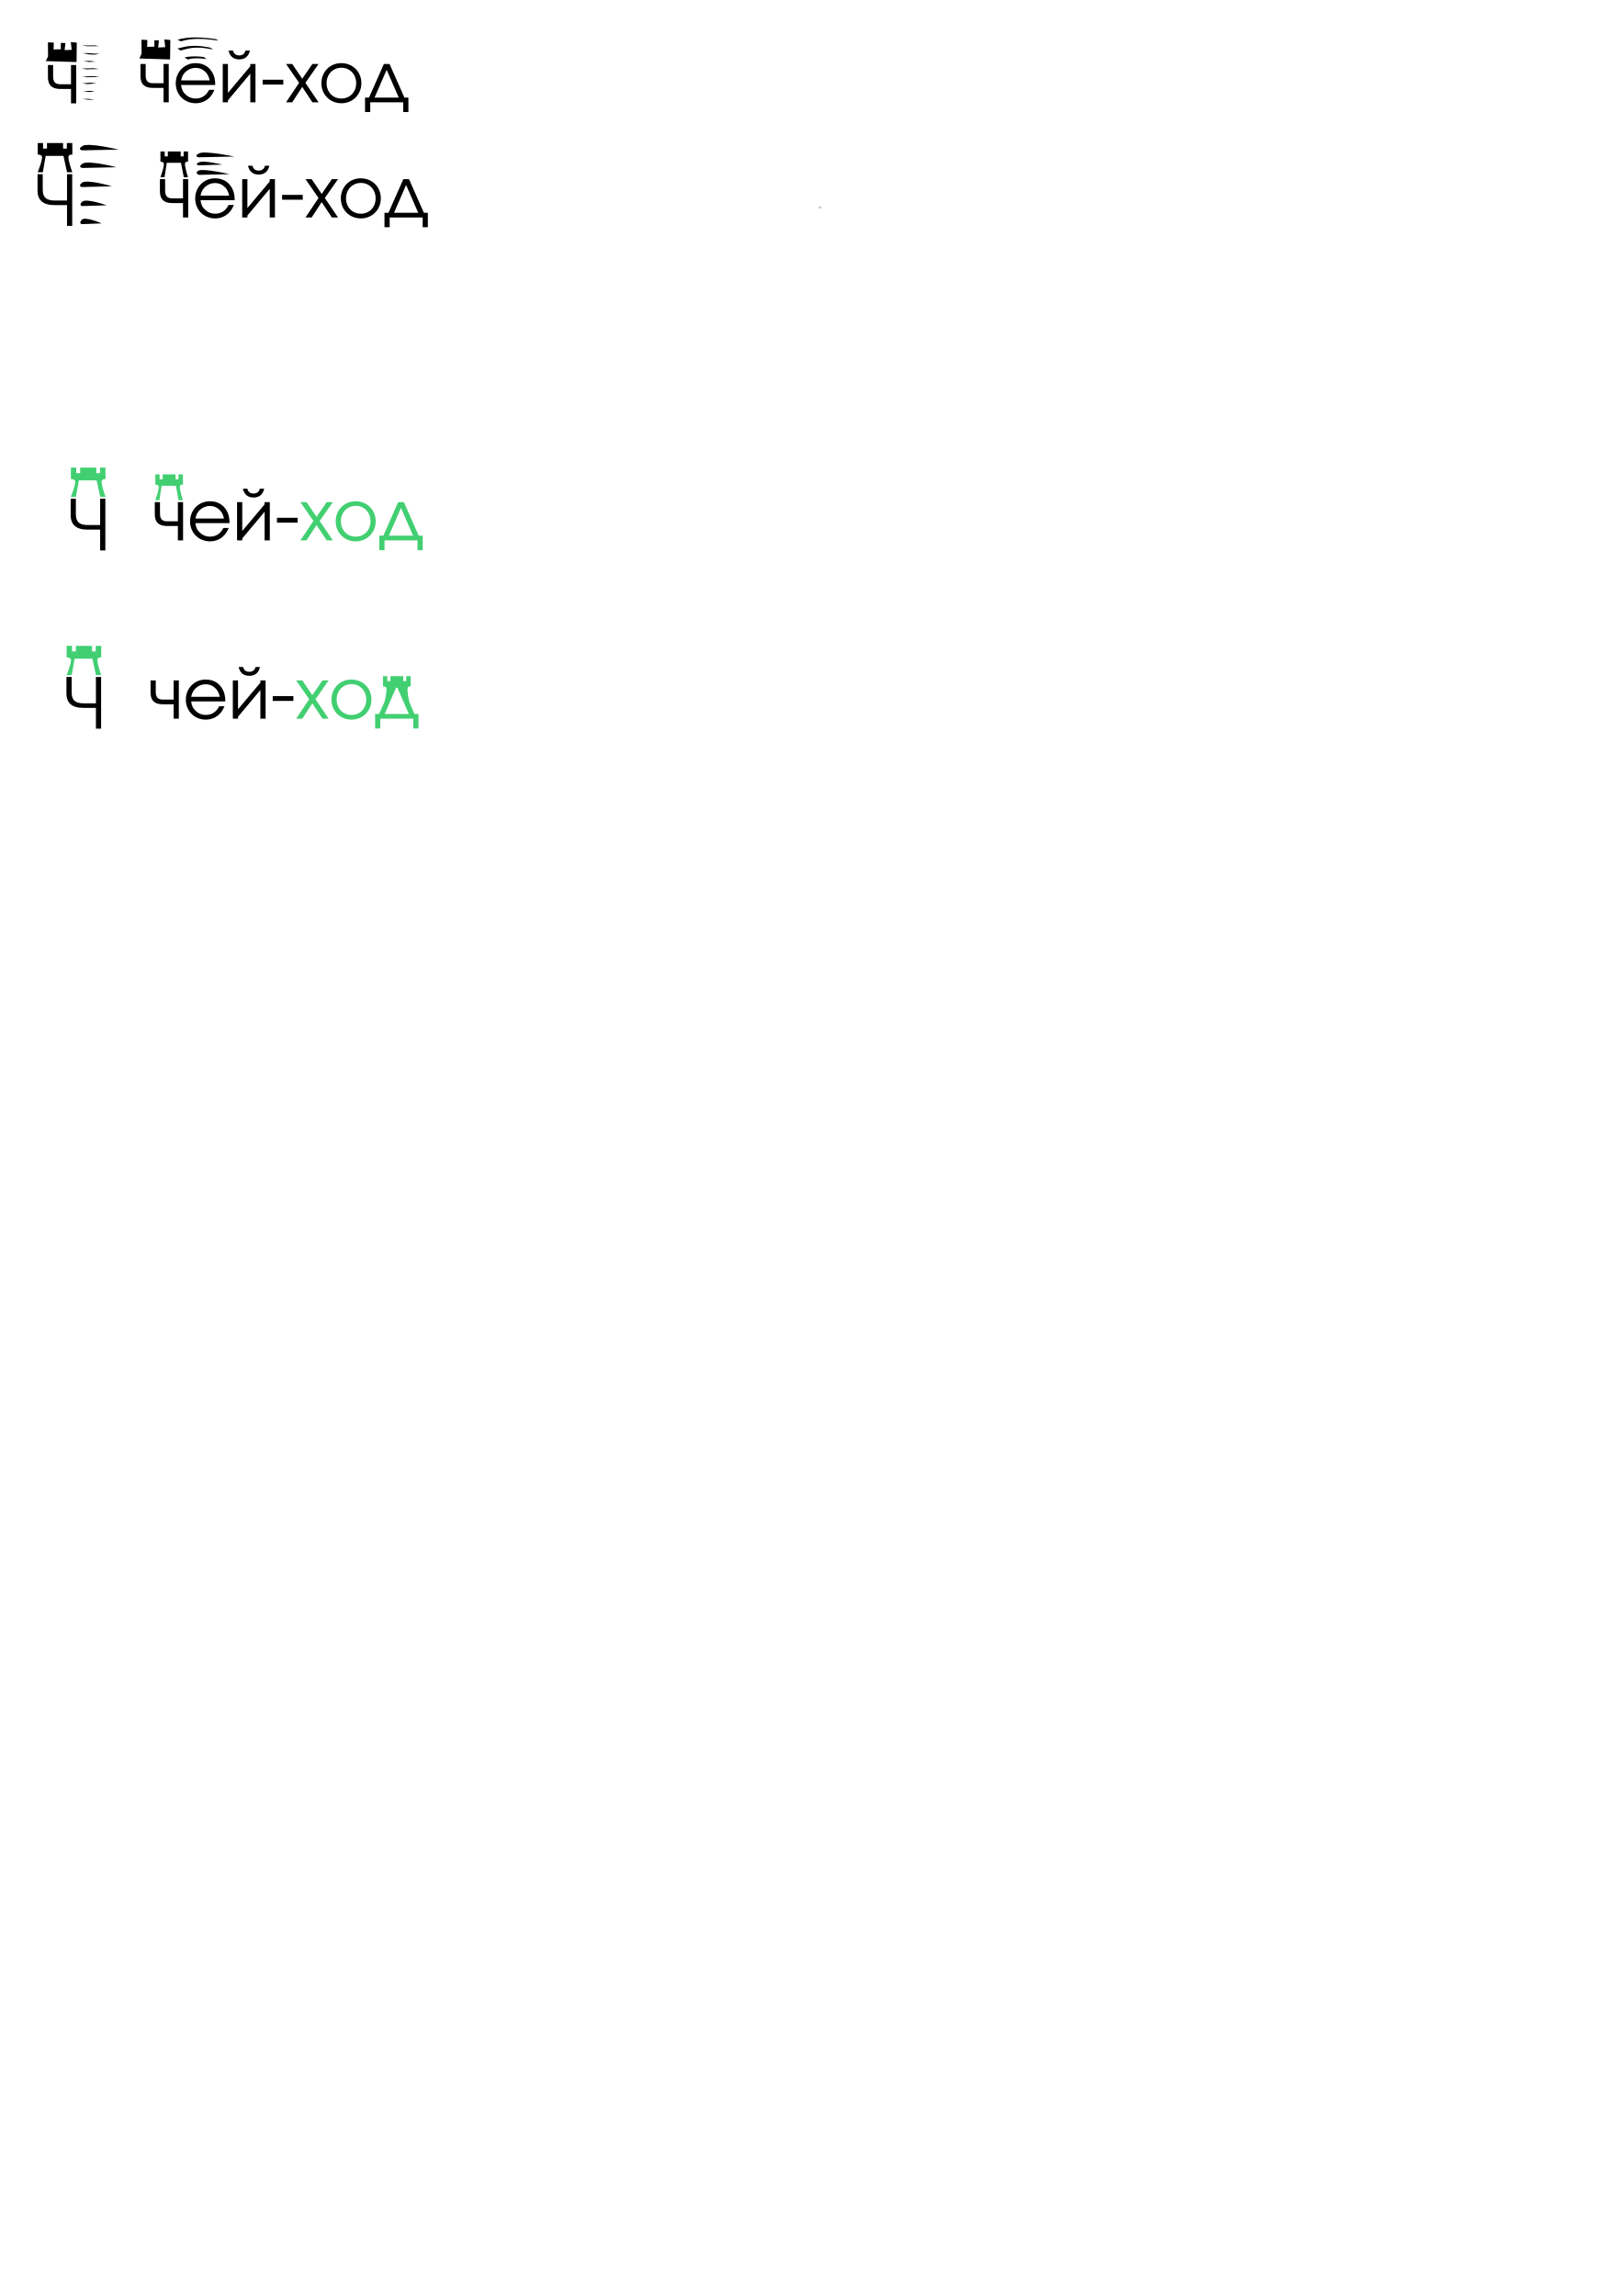
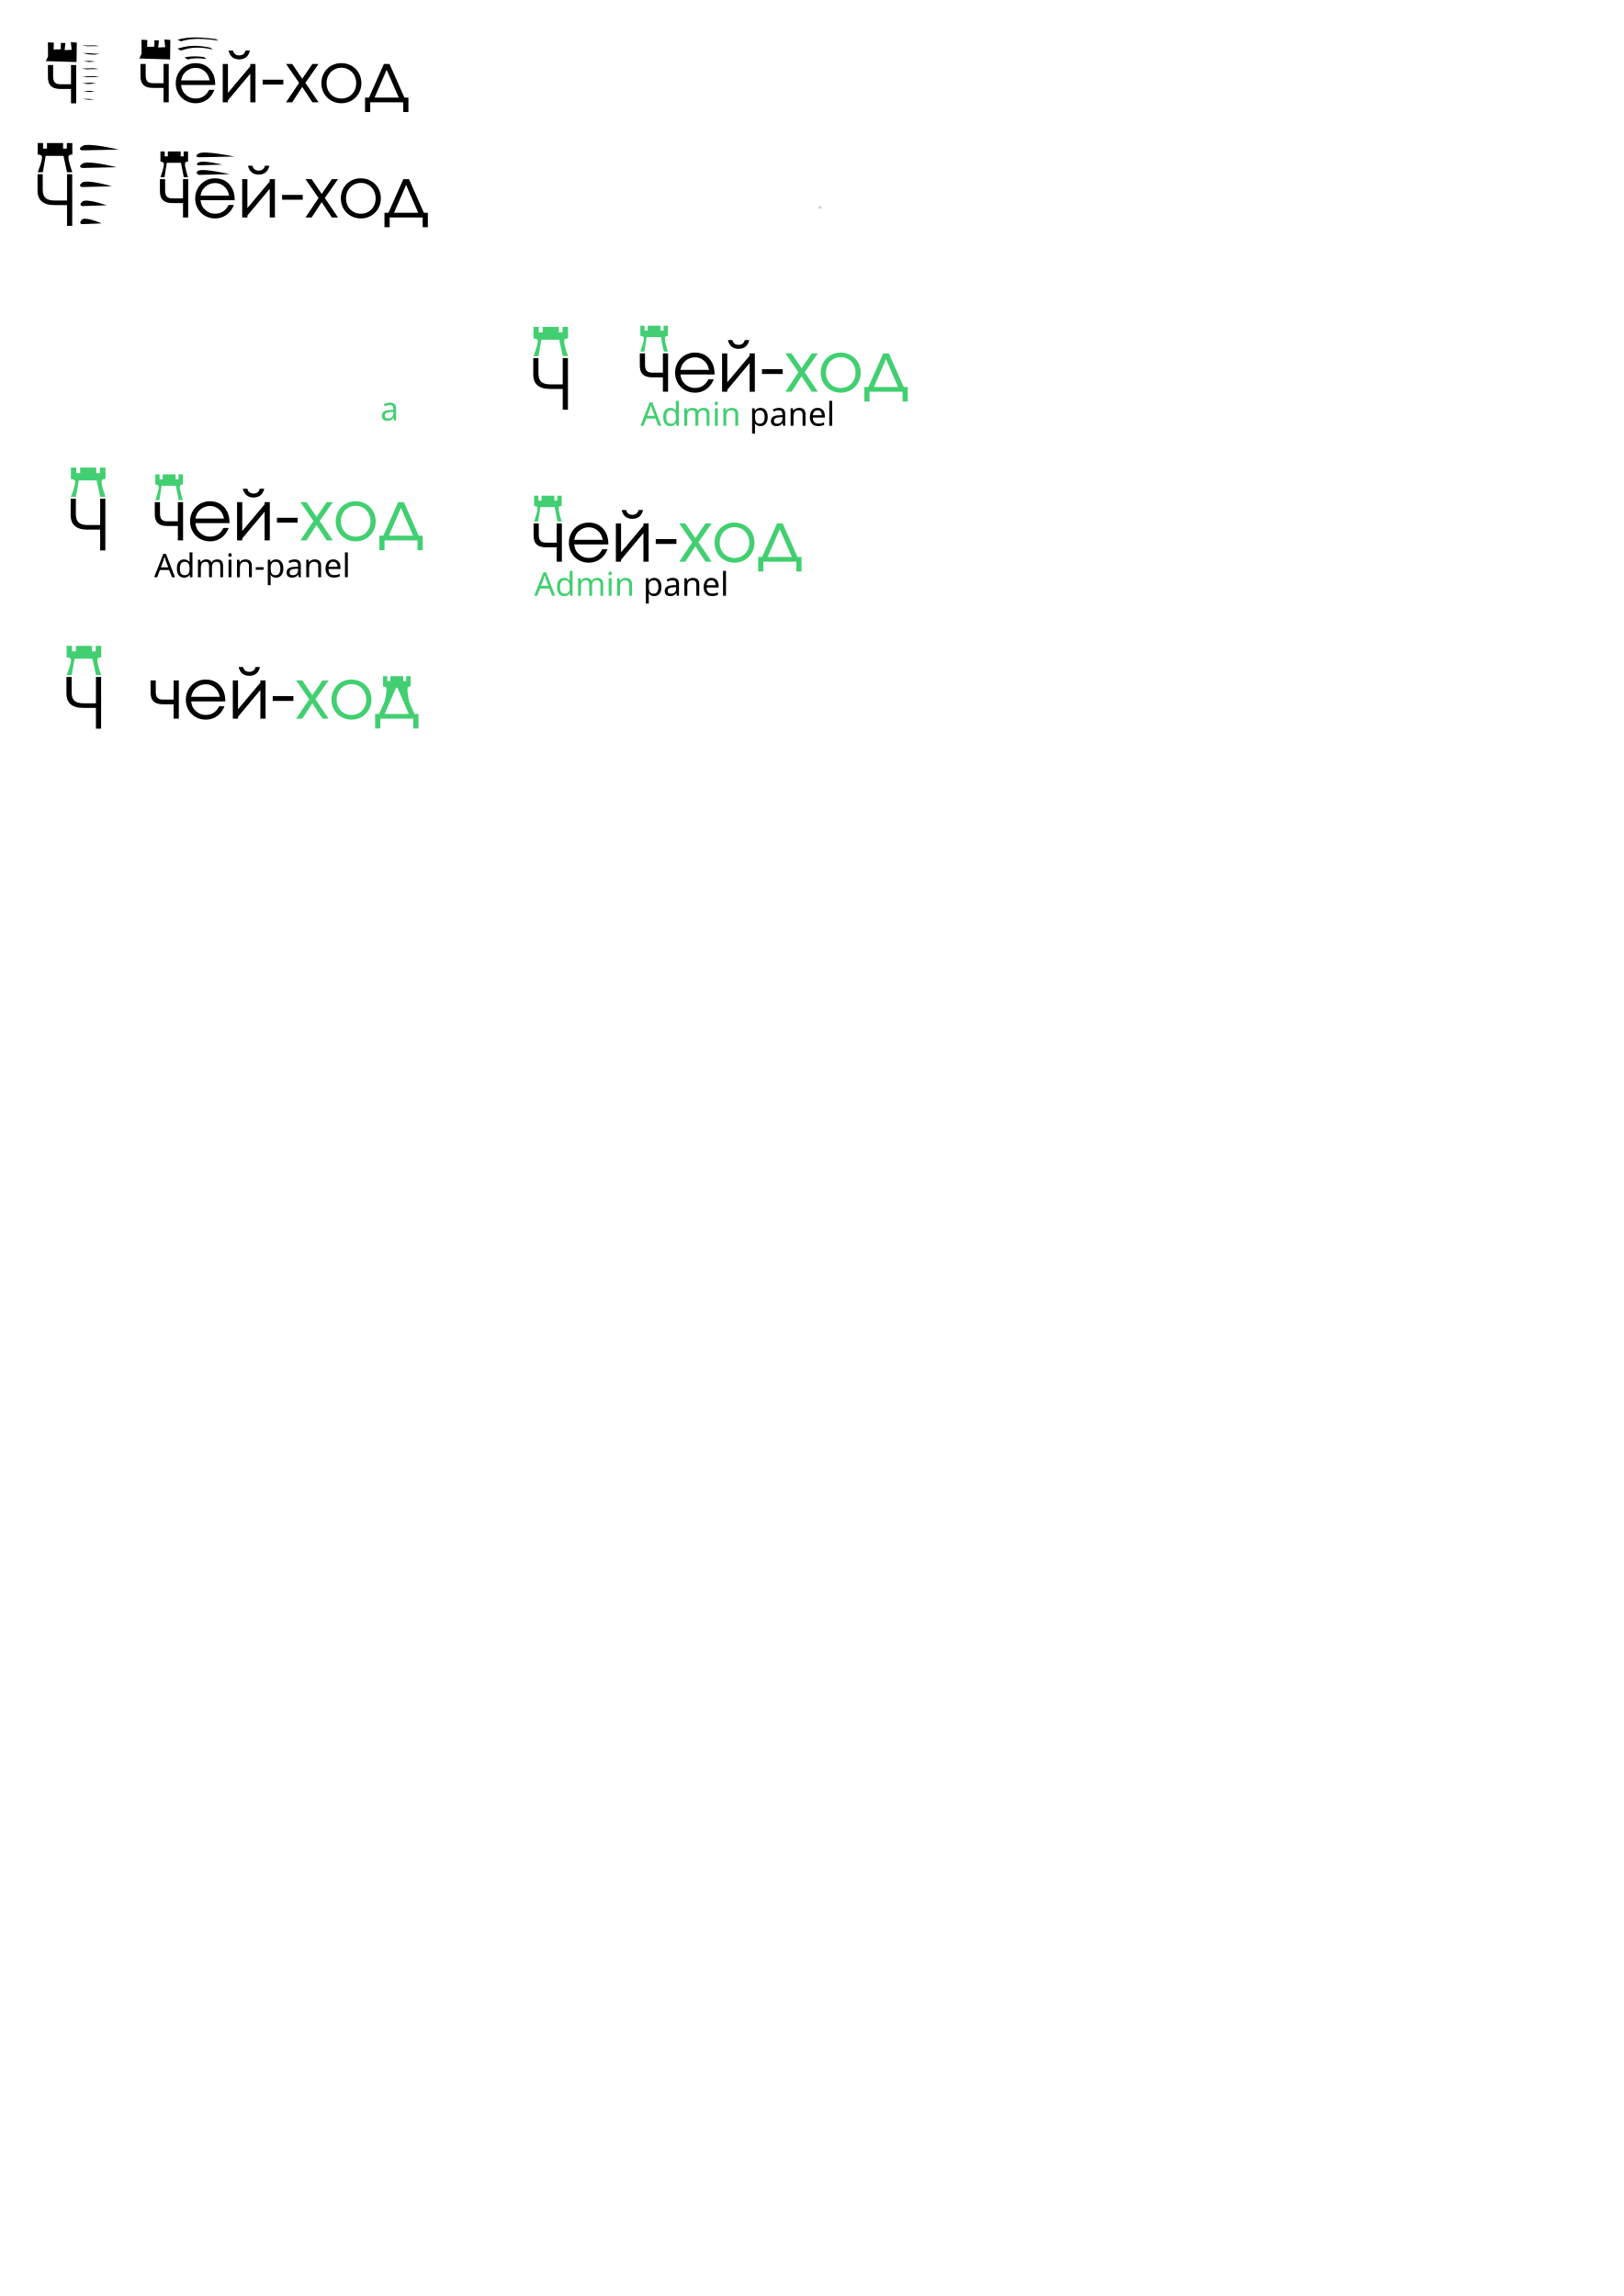
- <svg xmlns="http://www.w3.org/2000/svg" width="210mm" height="297mm" viewBox="0 0 210 297" version="1.1" id="svg5">
+ <svg xmlns="http://www.w3.org/2000/svg" width="210mm" height="297mm" viewBox="0 0 210 297" version="1.1" id="svg5" xml:space="preserve">
  <defs id="defs2" />
  <g id="layer1">
    <text xml:space="preserve" style="font-size:9.878px;fill:#000000;stroke-width:0.265" x="17.651" y="13.229" id="text113">
      <tspan id="tspan111" style="font-style:normal;font-variant:normal;font-weight:normal;font-stretch:normal;font-size:9.878px;font-family:'URW Gothic';-inkscape-font-specification:'URW Gothic';stroke-width:0.265" x="17.651" y="13.229">чей-ход</tspan>
    </text>
    <path style="fill:#000000;stroke-width:0.217" d="m 18.312,6.954 -0.016,-1.814 0.763,0.035 -0.029,0.883 0.93,-0.025 0.011,-0.829 0.59,0.024 -0.105,0.913 0.91,-0.037 -0.105,-0.998 0.767,0.065 -0.029,2.515 -3.979,-0.12 z" id="path284" />
    <path style="fill:#000000;stroke-width:0.334" id="path541" d="m 23.405,5.346 c 0.769,-0.245 1.524,-0.319 2.263,-0.319 0.245,4e-5 0.487,0.016 0.73,0.024 0.632,0.034 1.253,0.118 1.872,0.204 0,0 -0.383,-0.205 -0.383,-0.205 v 0 c -0.612,-0.078 -1.225,-0.153 -1.848,-0.187 -0.246,-0.008 -0.49,-0.025 -0.738,-0.025 -0.766,-0.002 -1.549,0.077 -2.344,0.292 0,0 0.448,0.215 0.448,0.215 z" />
    <path style="fill:#000000;stroke-width:0.334" id="path545" d="m 23.378,6.535 c 0.514,-0.155 1.027,-0.294 1.527,-0.344 0.182,-0.018 0.36,-0.02 0.54,-0.031 0.731,-0.017 1.419,0.112 2.102,0.25 0,0 -0.368,-0.248 -0.368,-0.248 v 0 c -0.683,-0.13 -1.371,-0.252 -2.1,-0.235 -0.183,0.01 -0.365,0.012 -0.55,0.03 -0.518,0.049 -1.051,0.189 -1.581,0.322 0,0 0.431,0.256 0.431,0.256 z" />
    <path style="fill:#000000;stroke-width:0.334" id="path547" d="m 24.287,7.694 c 0.607,-0.185 1.181,-0.165 1.743,-0.132 0.237,0.013 0.469,0.04 0.701,0.07 0,0 -0.402,-0.267 -0.402,-0.267 v 0 c -0.228,-0.025 -0.457,-0.046 -0.689,-0.058 -0.578,-0.025 -1.166,-0.026 -1.783,0.125 0,0 0.429,0.261 0.429,0.261 z" />
    <text xml:space="preserve" style="font-style:normal;font-variant:normal;font-weight:normal;font-stretch:normal;font-size:9.878px;font-family:'URW Gothic';-inkscape-font-specification:'URW Gothic';fill:#000000;stroke-width:0.265" x="5.683" y="13.365" id="text601">
      <tspan id="tspan599" style="font-size:9.878px;stroke-width:0.265" x="5.683" y="13.365">ч</tspan>
    </text>
    <path style="fill:#000000;stroke-width:0.217" d="m 6.213,7.294 -0.016,-1.814 0.763,0.035 -0.029,0.883 0.93,-0.025 0.011,-0.829 0.59,0.024 -0.105,0.913 0.91,-0.037 -0.105,-0.998 0.767,0.065 L 9.9,8.026 5.921,7.905 Z" id="path284-6" />
    <path style="fill:#000000;stroke-width:0.265" id="path659" d="m 11.269,5.984 c 0.529,-0.002 1.058,-0.01 1.587,-0.021 0,0 -0.607,-0.095 -0.607,-0.095 v 0 c -0.55,0.012 -1.1,0.021 -1.65,0.01 0,0 0.67,0.106 0.67,0.106 z" />
    <path style="fill:#000000;stroke-width:0.265" id="path669" d="m 11.38,6.976 c -0.195,10e-4 -0.391,-0.002 -0.586,0.003 -0.049,10e-4 0.097,0.006 0.146,0.009 0.234,0.013 0.467,0.031 0.7,0.049 0.197,0.013 0.394,0.028 0.591,0.033 0,0 0.677,-0.107 0.677,-0.107 v 0 c -0.203,0.002 -0.406,-0.014 -0.609,-0.025 -0.534,-0.039 -1.067,-0.092 -1.604,-0.07 0,0 0.685,0.108 0.685,0.108 z" />
    <path style="fill:#000000;stroke-width:0.265" id="path671" d="m 11.467,8.011 c 0.253,-0.021 0.507,-0.024 0.76,-0.028 0.04,-5.3e-4 0.08,-10e-4 0.12,-10e-4 0,0 -0.669,-0.105 -0.669,-0.105 v 0 c -0.039,8e-4 -0.077,0.002 -0.116,0.002 -0.26,0.006 -0.521,0.009 -0.78,0.031 0,0 0.685,0.101 0.685,0.101 z" />
    <path style="fill:#000000;stroke-width:0.265" id="path673" d="m 11.23,8.973 c 0.35,-0.024 0.701,-0.027 1.052,-0.031 0.169,0.003 0.338,-0.012 0.507,-0.014 0,0 -0.674,-0.105 -0.674,-0.105 v 0 c -0.163,0.006 -0.325,0.017 -0.488,0.016 -0.361,0.006 -0.722,0.009 -1.083,0.034 0,0 0.685,0.1 0.685,0.1 z" />
    <path style="fill:#000000;stroke-width:0.265" id="path675" d="m 11.291,9.987 c 0.481,-0.016 0.963,-0.022 1.445,-0.026 0.051,-2.7e-4 0.102,-5.3e-4 0.153,-10e-4 0,0 -0.663,-0.104 -0.663,-0.104 v 0 c -0.049,7.9e-4 -0.097,0.002 -0.146,0.002 -0.485,0.008 -0.97,0.017 -1.455,0.026 0,0 0.665,0.103 0.665,0.103 z" />
    <path style="fill:#000000;stroke-width:0.265" id="path677" d="m 11.314,10.878 c 0.301,-0.028 0.603,-0.052 0.905,-0.068 0.185,-0.008 0.097,-0.005 0.266,-0.011 0,0 -0.669,-0.103 -0.669,-0.103 v 0 c -0.164,0.008 -0.078,0.003 -0.257,0.013 -0.31,0.018 -0.62,0.044 -0.93,0.067 0,0 0.685,0.101 0.685,0.101 z" />
    <path style="fill:#000000;stroke-width:0.265" id="path687" d="m 11.384,11.873 c 0.043,-0.002 0.085,-0.004 0.128,-0.006 0.054,-0.002 0.215,-0.005 0.161,-0.005 -0.158,-0.002 -0.316,-0.008 -0.473,0.002 -0.069,0.005 0.138,0.009 0.206,0.015 0.064,0.006 0.128,0.015 0.192,0.023 0,0 0.655,-0.095 0.655,-0.095 v 0 c -0.065,-0.008 -0.334,-0.045 -0.397,-0.046 -0.383,-0.008 -0.765,-0.007 -1.147,0.008 0,0 0.676,0.104 0.676,0.104 z" />
    <path style="fill:#000000;stroke-width:0.265" id="path691" d="m 11.371,12.9 c 0.223,-0.002 0.445,-10e-4 0.668,-7.9e-4 0.108,2.6e-4 0.057,0.002 0.155,-0.003 0,0 -0.679,-0.105 -0.679,-0.105 v 0 c -0.093,0.002 -0.044,10e-4 -0.148,0.002 -0.226,5.3e-4 -0.452,10e-4 -0.679,-8e-4 0,0 0.683,0.108 0.683,0.108 z" />
    <text xml:space="preserve" style="font-style:normal;font-variant:normal;font-weight:normal;font-stretch:normal;font-size:9.878px;font-family:'URW Gothic';-inkscape-font-specification:'URW Gothic';fill:#000000;stroke-width:0.265" x="4.354" y="29.217" id="text697">
      <tspan id="tspan695" style="font-style:normal;font-variant:normal;font-weight:normal;font-stretch:normal;font-family:'URW Gothic';-inkscape-font-specification:'URW Gothic';stroke-width:0.265" x="4.354" y="29.217">Ч</tspan>
    </text>
    <path style="fill:#000000;stroke-width:0.265" d="M 97.12,27.477 106.073,12.846" id="path699" />
    <circle id="path701" style="fill:#000000;stroke:#000000;stroke-width:0.265" cx="106.038" cy="26.833" r="0.001" />
    <path style="fill:#000000;stroke-width:0.099" d="m 4.876,22.281 c 0,0 0.711,-1.752 0.534,-2.076 -0.116,-0.212 -0.531,-0.218 -0.531,-0.218 v -1.484 h 0.691 v 0.719 l 0.507,1.34e-4 v -0.719 h 2.082 v 0.719 h 0.483 v -0.719 h 0.714 c -0.027,0.497 0.023,1.023 0,1.486 0,0 -0.417,-0.015 -0.486,0.216 -0.124,0.414 0.481,2.076 0.481,2.076 l -0.679,-2.7e-5 -0.465,-2.117 -1.15,-5.4e-5 -1.15,-5.3e-5 -0.37,2.117 z" id="path707" />
    <path style="fill:#000000;fill-opacity:1;stroke-width:0.265" d="m 10.698,19.447 4.64,-0.096 c 0,0 -3.914,-0.956 -4.681,-0.463 -0.767,0.493 0.041,0.559 0.041,0.559 z" id="path3097" />
    <path style="fill:#000000;fill-opacity:1;stroke-width:0.265" d="m 25.681,20.345 4.64,-0.096 c 0,0 -3.812,-0.796 -4.571,-0.413 -0.759,0.383 -0.069,0.509 -0.069,0.509 z" id="path3097-9" />
    <path style="fill:#000000;fill-opacity:1;stroke-width:0.245" d="m 25.731,22.621 3.97,-0.096 c 0,0 -3.387,-0.766 -4.005,-0.463 -0.618,0.303 0.035,0.559 0.035,0.559 z" id="path3097-9-1" />
    <path style="fill:#000000;fill-opacity:1;stroke-width:0.214" d="m 25.711,21.388 3.044,-0.096 c 0,0 -2.453,-0.596 -3.045,-0.288 -0.592,0.308 10e-4,0.384 10e-4,0.384 z" id="path3097-9-1-2" />
    <path style="fill:#000000;fill-opacity:1;stroke-width:0.257" d="m 10.705,21.727 4.363,-0.096 c 0,0 -3.68,-0.956 -4.401,-0.463 -0.721,0.493 0.039,0.559 0.039,0.559 z" id="path3097-4" />
    <path style="fill:#000000;fill-opacity:1;stroke-width:0.24" d="m 10.647,24.194 3.831,-0.096 c 0,0 -3.232,-0.956 -3.865,-0.463 -0.634,0.493 0.034,0.559 0.034,0.559 z" id="path3097-8" />
    <path style="fill:#000000;fill-opacity:1;stroke-width:0.218" d="m 10.659,26.654 3.14,-0.096 c 0,0 -2.649,-0.956 -3.168,-0.463 -0.519,0.493 0.028,0.559 0.028,0.559 z" id="path3097-1" />
    <path style="fill:#000000;fill-opacity:1;stroke-width:0.197" d="m 10.589,28.994 2.566,-0.096 c 0,0 -2.165,-0.956 -2.589,-0.463 -0.424,0.493 0.023,0.559 0.023,0.559 z" id="path3097-2" />
    <text xml:space="preserve" style="font-size:9.878px;fill:#000000;stroke-width:0.265" x="20.167" y="28.127" id="text113-3">
      <tspan id="tspan111-6" style="font-style:normal;font-variant:normal;font-weight:normal;font-stretch:normal;font-size:9.878px;font-family:'URW Gothic';-inkscape-font-specification:'URW Gothic';stroke-width:0.265" x="20.167" y="28.127">чей-ход</tspan>
    </text>
    <path style="fill:#000000;stroke-width:0.083" d="m 20.748,22.932 c 0,0 0.567,-1.55 0.426,-1.836 -0.093,-0.188 -0.423,-0.193 -0.423,-0.193 v -1.312 h 0.551 v 0.636 l 0.404,1.19e-4 v -0.636 h 1.661 v 0.636 h 0.385 v -0.636 h 0.57 c -0.021,0.439 0.018,0.905 0,1.314 0,0 -0.332,-0.013 -0.388,0.191 -0.099,0.366 0.384,1.836 0.384,1.836 l -0.542,-2.4e-5 -0.371,-1.872 -0.917,-4.8e-5 -0.917,-4.6e-5 -0.295,1.872 z" id="path707-2" />
    <text xml:space="preserve" style="font-style:normal;font-variant:normal;font-weight:normal;font-stretch:normal;font-size:9.878px;font-family:'URW Gothic';-inkscape-font-specification:'URW Gothic';fill:#000000;fill-opacity:1;stroke-width:0.265" x="8.642" y="71.197" id="text697-3">
      <tspan id="tspan695-6" style="font-style:normal;font-variant:normal;font-weight:normal;font-stretch:normal;font-family:'URW Gothic';-inkscape-font-specification:'URW Gothic';fill:#000000;fill-opacity:1;stroke-width:0.265" x="8.642" y="71.197">Ч</tspan>
    </text>
    <path style="fill:#42cf71;fill-opacity:1;stroke-width:0.099" d="m 9.165,64.261 c 0,0 0.711,-1.752 0.534,-2.076 -0.116,-0.212 -0.531,-0.218 -0.531,-0.218 v -1.484 h 0.691 v 0.719 l 0.507,1.34e-4 v -0.719 h 2.082 v 0.719 h 0.483 v -0.719 h 0.714 c -0.027,0.497 0.023,1.023 0,1.486 0,0 -0.417,-0.015 -0.486,0.216 -0.124,0.414 0.481,2.076 0.481,2.076 l -0.679,-2.7e-5 -0.465,-2.117 -1.15,-5.4e-5 -1.15,-5.3e-5 -0.37,2.117 z" id="path707-7" />
    <text xml:space="preserve" style="font-size:9.878px;fill:#000000;stroke-width:0.265" x="19.504" y="69.903" id="text113-3-7">
      <tspan id="tspan111-6-0" style="font-style:normal;font-variant:normal;font-weight:normal;font-stretch:normal;font-size:9.878px;font-family:'URW Gothic';-inkscape-font-specification:'URW Gothic';stroke-width:0.265" x="19.504" y="69.903">чей-<tspan style="fill:#42cf71;fill-opacity:1" id="tspan2597">ход</tspan>
      </tspan>
    </text>
    <path style="fill:#42cf71;fill-opacity:1;stroke-width:0.083" d="m 20.086,64.707 c 0,0 0.567,-1.55 0.426,-1.836 -0.093,-0.188 -0.423,-0.193 -0.423,-0.193 v -1.312 h 0.551 v 0.636 l 0.404,1.19e-4 v -0.636 h 1.661 v 0.636 h 0.385 v -0.636 h 0.57 c -0.021,0.439 0.018,0.905 0,1.314 0,0 -0.332,-0.013 -0.388,0.191 -0.099,0.366 0.384,1.836 0.384,1.836 l -0.542,-2.4e-5 -0.371,-1.872 -0.917,-4.8e-5 -0.917,-4.6e-5 -0.295,1.872 z" id="path707-2-9" />
    <text xml:space="preserve" style="font-style:normal;font-variant:normal;font-weight:normal;font-stretch:normal;font-size:9.878px;font-family:'URW Gothic';-inkscape-font-specification:'URW Gothic';fill:#000000;fill-opacity:1;stroke-width:0.265" x="8.095" y="94.258" id="text697-3-8">
      <tspan id="tspan695-6-7" style="font-style:normal;font-variant:normal;font-weight:normal;font-stretch:normal;font-family:'URW Gothic';-inkscape-font-specification:'URW Gothic';fill:#000000;fill-opacity:1;stroke-width:0.265" x="8.095" y="94.258">Ч</tspan>
    </text>
    <path style="fill:#42cf71;fill-opacity:1;stroke-width:0.099" d="m 8.618,87.322 c 0,0 0.711,-1.752 0.534,-2.076 -0.116,-0.212 -0.531,-0.218 -0.531,-0.218 v -1.484 h 0.691 v 0.719 l 0.507,1.34e-4 v -0.719 h 2.082 v 0.719 h 0.483 v -0.719 h 0.714 c -0.027,0.497 0.023,1.023 0,1.486 0,0 -0.417,-0.015 -0.486,0.216 -0.124,0.414 0.481,2.076 0.481,2.076 l -0.679,-2.7e-5 -0.465,-2.117 -1.15,-5.4e-5 -1.15,-5.3e-5 -0.37,2.117 z" id="path707-7-9" />
    <text xml:space="preserve" style="font-size:9.878px;fill:#000000;stroke-width:0.265" x="18.957" y="92.964" id="text113-3-7-2">
      <tspan id="tspan111-6-0-0" style="font-style:normal;font-variant:normal;font-weight:normal;font-stretch:normal;font-size:9.878px;font-family:'URW Gothic';-inkscape-font-specification:'URW Gothic';stroke-width:0.265" x="18.957" y="92.964">чей-<tspan style="fill:#42cf71;fill-opacity:1" id="tspan2597-2">ход</tspan>
      </tspan>
    </text>
    <path style="fill:#42cf71;fill-opacity:1;stroke-width:0.083" d="m 49.731,90.862 c 0,0 0.371,-1.599 0.229,-1.885 -0.093,-0.188 -0.423,-0.193 -0.423,-0.193 v -1.312 h 0.551 v 0.636 l 0.404,1.19e-4 v -0.636 h 1.661 v 0.636 h 0.385 v -0.636 h 0.57 c -0.021,0.439 0.018,0.905 0,1.314 0,0 -0.332,-0.013 -0.388,0.191 -0.099,0.366 0.22,1.909 0.22,1.909 l -0.654,0.002 -0.377,-1.877 -0.635,-0.07 -0.683,0.108 -0.39,1.8 z" id="path707-2-9-3" />
+     <text xml:space="preserve" style="font-size:4.233px;font-family:'URW Gothic';-inkscape-font-specification:'URW Gothic';fill:#000000;stroke-width:1.176;fill-opacity:0" x="50.556" y="54.847" id="text384">
+       <tspan id="tspan382" style="font-style:normal;font-variant:normal;font-weight:normal;font-stretch:normal;font-family:sans-serif;-inkscape-font-specification:sans-serif;fill:#000000;stroke-width:1.176;fill-opacity:0" x="50.556" y="54.847" />
+     </text>
+     <text xml:space="preserve" style="font-style:normal;font-variant:normal;font-weight:normal;font-stretch:normal;font-size:4.233px;font-family:sans-serif;-inkscape-font-specification:sans-serif;fill:#000000;fill-opacity:0.987;stroke:none;stroke-width:1.176" x="19.934" y="74.669" id="text1349">
+       <tspan id="tspan1347" style="font-style:normal;font-variant:normal;font-weight:normal;font-stretch:normal;font-family:'Source Code Pro';-inkscape-font-specification:'Source Code Pro';fill:#000000;fill-opacity:0.987;stroke:none;stroke-width:1.176" x="19.934" y="74.669">Admin-panel</tspan>
+     </text>
+     <text xml:space="preserve" style="font-size:9.878px;fill:#000000;stroke-width:0.265" x="68.496" y="72.658" id="text113-3-7-4">
+       <tspan id="tspan111-6-0-8" style="font-style:normal;font-variant:normal;font-weight:normal;font-stretch:normal;font-size:9.878px;font-family:'URW Gothic';-inkscape-font-specification:'URW Gothic';stroke-width:0.265" x="68.496" y="72.658">чей-<tspan style="fill:#42cf71;fill-opacity:1" id="tspan2597-1">ход</tspan>
+       </tspan>
+     </text>
+     <path style="fill:#42cf71;fill-opacity:1;stroke-width:0.083" d="m 69.077,67.462 c 0,0 0.567,-1.55 0.426,-1.836 -0.093,-0.188 -0.423,-0.193 -0.423,-0.193 v -1.312 h 0.551 v 0.636 l 0.404,1.19e-4 v -0.636 h 1.661 v 0.636 h 0.385 v -0.636 h 0.57 c -0.021,0.439 0.018,0.905 0,1.314 0,0 -0.332,-0.013 -0.388,0.191 -0.099,0.366 0.384,1.836 0.384,1.836 l -0.542,-2.4e-5 -0.371,-1.872 -0.917,-4.8e-5 -0.917,-4.6e-5 -0.295,1.872 z" id="path707-2-9-2" />
+     <text xml:space="preserve" style="font-style:normal;font-variant:normal;font-weight:normal;font-stretch:normal;font-size:4.233px;font-family:sans-serif;-inkscape-font-specification:sans-serif;fill:#42cf71;fill-opacity:1;stroke:none;stroke-width:1.176" x="69.099" y="77.062" id="text1349-9">
+       <tspan id="tspan1347-3" style="font-style:normal;font-variant:normal;font-weight:normal;font-stretch:normal;font-family:'Source Code Pro';-inkscape-font-specification:'Source Code Pro';fill:#42cf71;fill-opacity:1;stroke:none;stroke-width:1.176" x="69.099" y="77.062">Admin <tspan style="fill:#000000;fill-opacity:1" id="tspan3180">panel</tspan>
+       </tspan>
+     </text>
+     <g id="layer1-8" transform="translate(13.73807,-21.98897)">
+       <text xml:space="preserve" style="font-size:9.878px;fill:#000000;stroke-width:0.265" x="68.496" y="72.658" id="text113-3-7-4-5">
+         <tspan id="tspan111-6-0-8-0" style="font-style:normal;font-variant:normal;font-weight:normal;font-stretch:normal;font-size:9.878px;font-family:'URW Gothic';-inkscape-font-specification:'URW Gothic';stroke-width:0.265" x="68.496" y="72.658">чей-<tspan style="fill:#42cf71;fill-opacity:1" id="tspan2597-1-9">ход</tspan>
+         </tspan>
+       </text>
+       <path style="fill:#42cf71;fill-opacity:1;stroke-width:0.083" d="m 69.077,67.462 c 0,0 0.567,-1.55 0.426,-1.836 -0.093,-0.188 -0.423,-0.193 -0.423,-0.193 v -1.312 h 0.551 v 0.636 l 0.404,1.19e-4 v -0.636 h 1.661 v 0.636 h 0.385 v -0.636 h 0.57 c -0.021,0.439 0.018,0.905 0,1.314 0,0 -0.332,-0.013 -0.388,0.191 -0.099,0.366 0.384,1.836 0.384,1.836 l -0.542,-2.4e-5 -0.371,-1.872 -0.917,-4.8e-5 -0.917,-4.6e-5 -0.295,1.872 z" id="path707-2-9-2-6" />
+       <text xml:space="preserve" style="font-style:normal;font-variant:normal;font-weight:normal;font-stretch:normal;font-size:4.233px;font-family:sans-serif;-inkscape-font-specification:sans-serif;fill:#42cf71;fill-opacity:1;stroke:none;stroke-width:1.176" x="69.099" y="77.062" id="text1349-9-3">
+         <tspan id="tspan1347-3-8" style="font-style:normal;font-variant:normal;font-weight:normal;font-stretch:normal;font-family:'Source Code Pro';-inkscape-font-specification:'Source Code Pro';fill:#42cf71;fill-opacity:1;stroke:none;stroke-width:1.176" x="69.099" y="77.062">Admin <tspan style="fill:#000000;fill-opacity:1" id="tspan3180-5">panel</tspan>
+         </tspan>
+       </text>
+       <text xml:space="preserve" style="font-style:normal;font-variant:normal;font-weight:normal;font-stretch:normal;font-size:4.233px;font-family:sans-serif;-inkscape-font-specification:sans-serif;fill:#42cf71;fill-opacity:1;stroke:none;stroke-width:1.176" x="35.461" y="76.384" id="text1349-9-3-9">
+         <tspan style="font-style:normal;font-variant:normal;font-weight:normal;font-stretch:normal;font-family:'Source Code Pro';-inkscape-font-specification:'Source Code Pro';fill:#42cf71;fill-opacity:1;stroke:none;stroke-width:1.176" x="35.461" y="76.384" id="tspan5916">a</tspan>
+       </text>
+     </g>
+     <text xml:space="preserve" style="font-style:normal;font-variant:normal;font-weight:normal;font-stretch:normal;font-size:9.878px;font-family:'URW Gothic';-inkscape-font-specification:'URW Gothic';fill:#000000;fill-opacity:1;stroke-width:0.265" x="68.467" y="53" id="text697-3-1">
+       <tspan id="tspan695-6-1" style="font-style:normal;font-variant:normal;font-weight:normal;font-stretch:normal;font-family:'URW Gothic';-inkscape-font-specification:'URW Gothic';fill:#000000;fill-opacity:1;stroke-width:0.265" x="68.467" y="53">Ч</tspan>
+     </text>
+     <path style="fill:#42cf71;fill-opacity:1;stroke-width:0.099" d="m 68.99,46.064 c 0,0 0.711,-1.752 0.534,-2.076 -0.116,-0.212 -0.531,-0.218 -0.531,-0.218 v -1.484 h 0.691 v 0.719 l 0.507,1.34e-4 v -0.719 h 2.082 v 0.719 h 0.483 v -0.719 h 0.714 c -0.027,0.497 0.023,1.023 0,1.486 0,0 -0.417,-0.015 -0.486,0.216 -0.124,0.414 0.481,2.076 0.481,2.076 l -0.679,-2.7e-5 -0.465,-2.117 -1.15,-5.4e-5 -1.15,-5.3e-5 -0.37,2.117 z" id="path707-7-5" />
  </g>
</svg>
